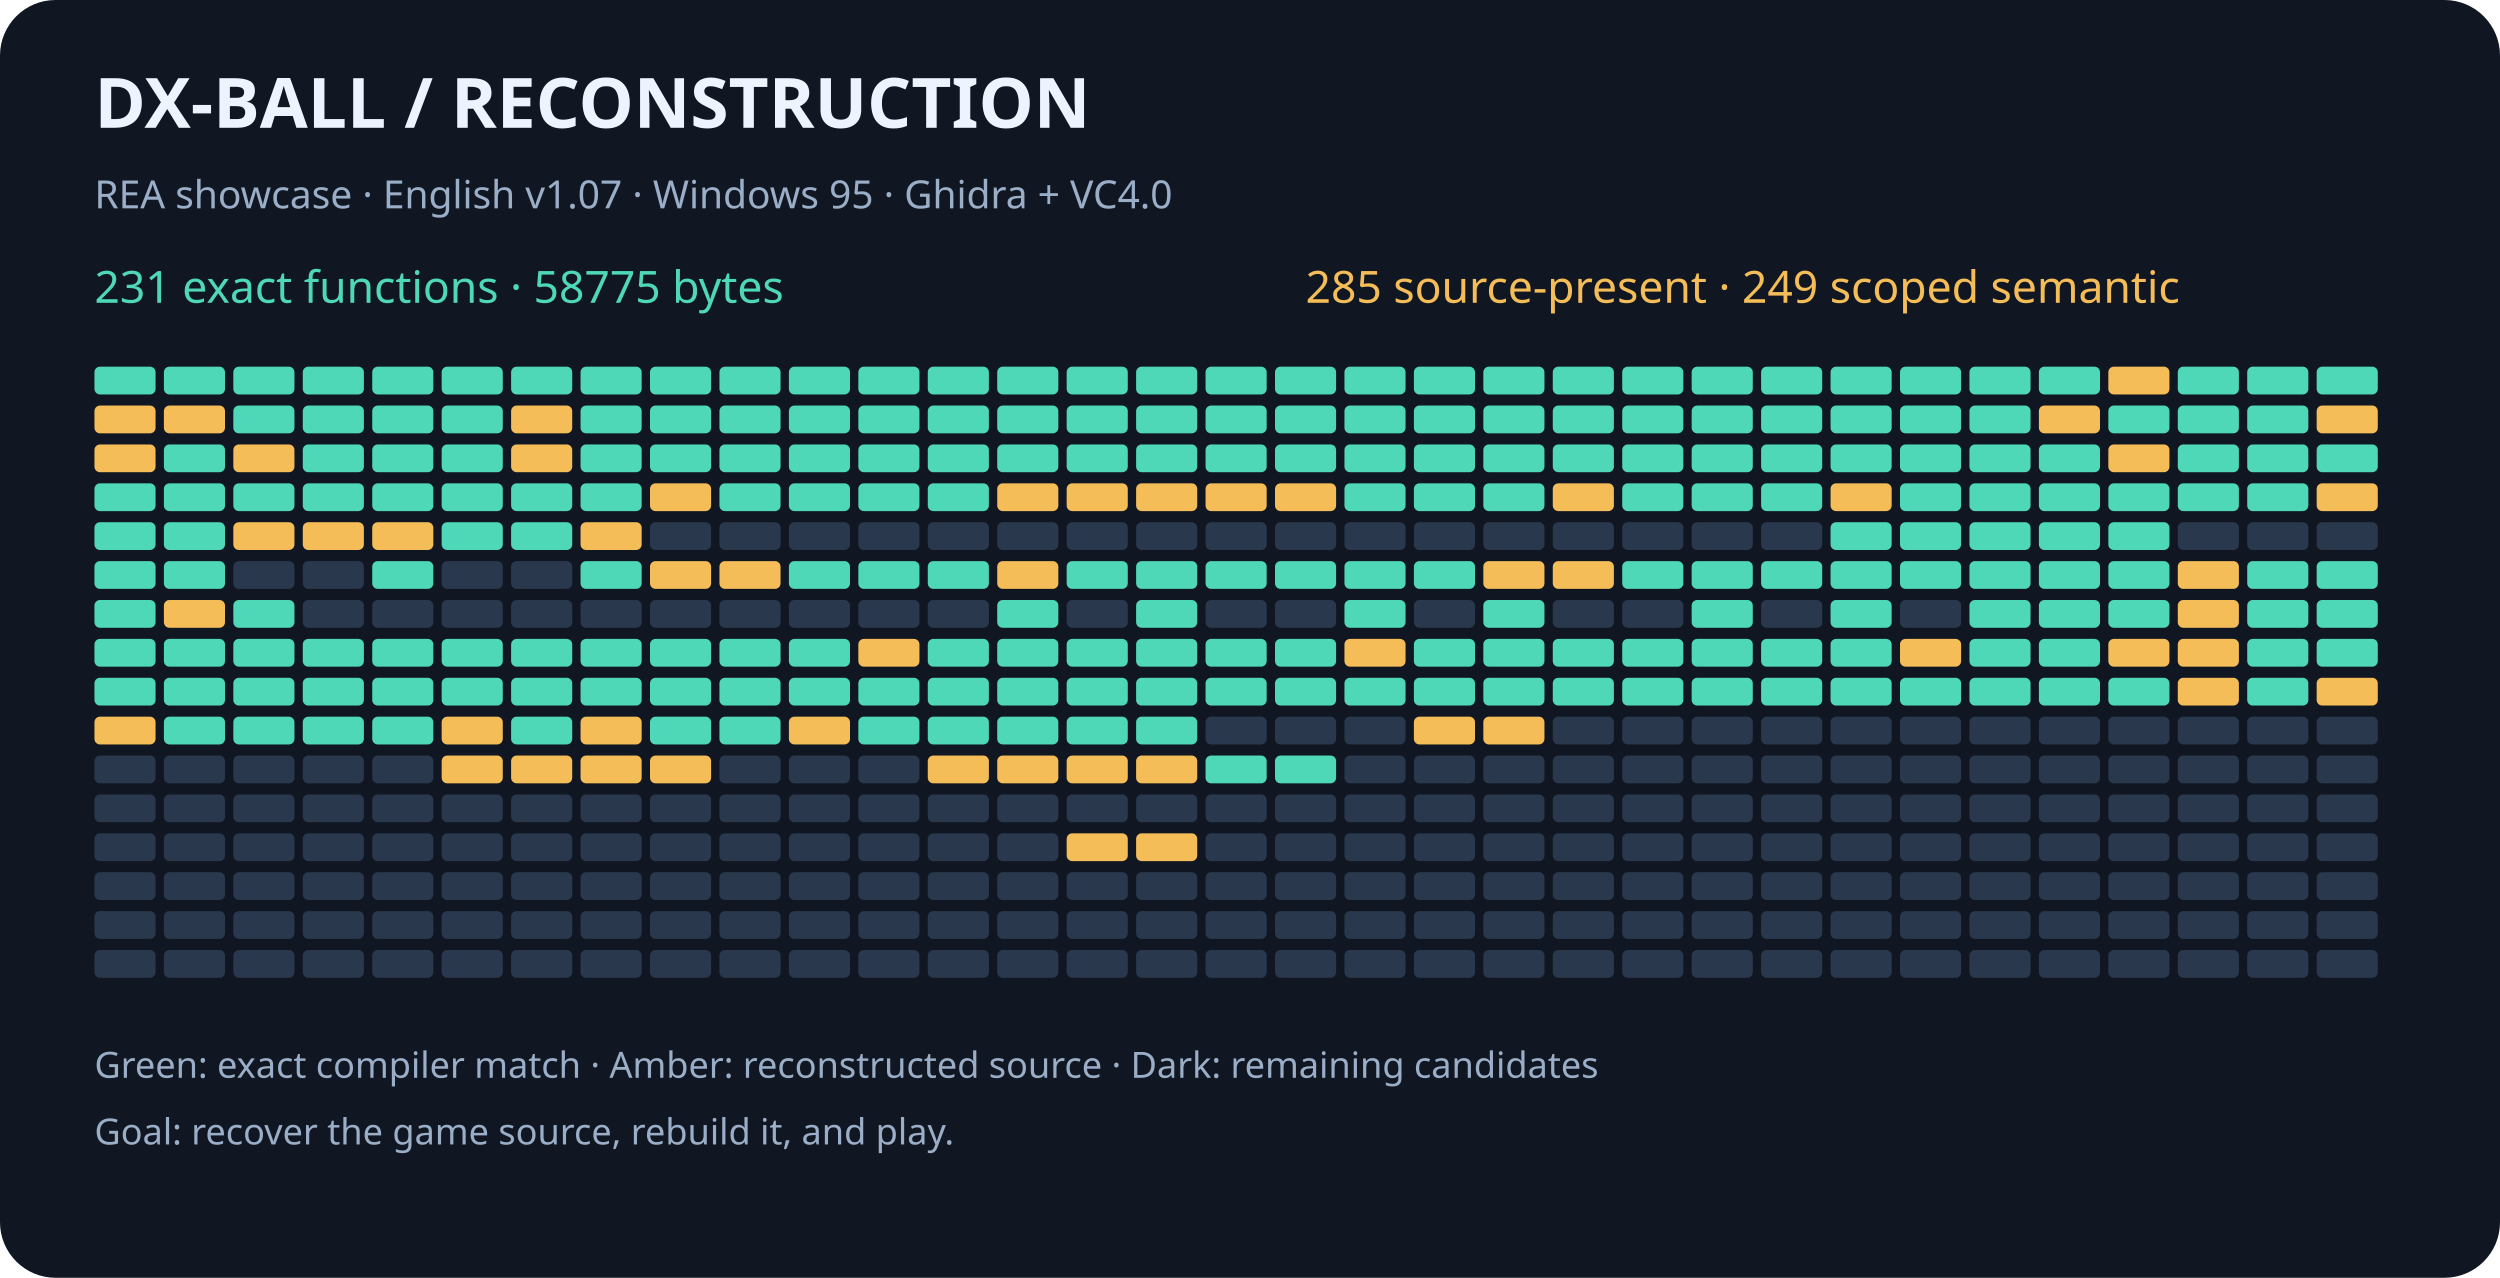
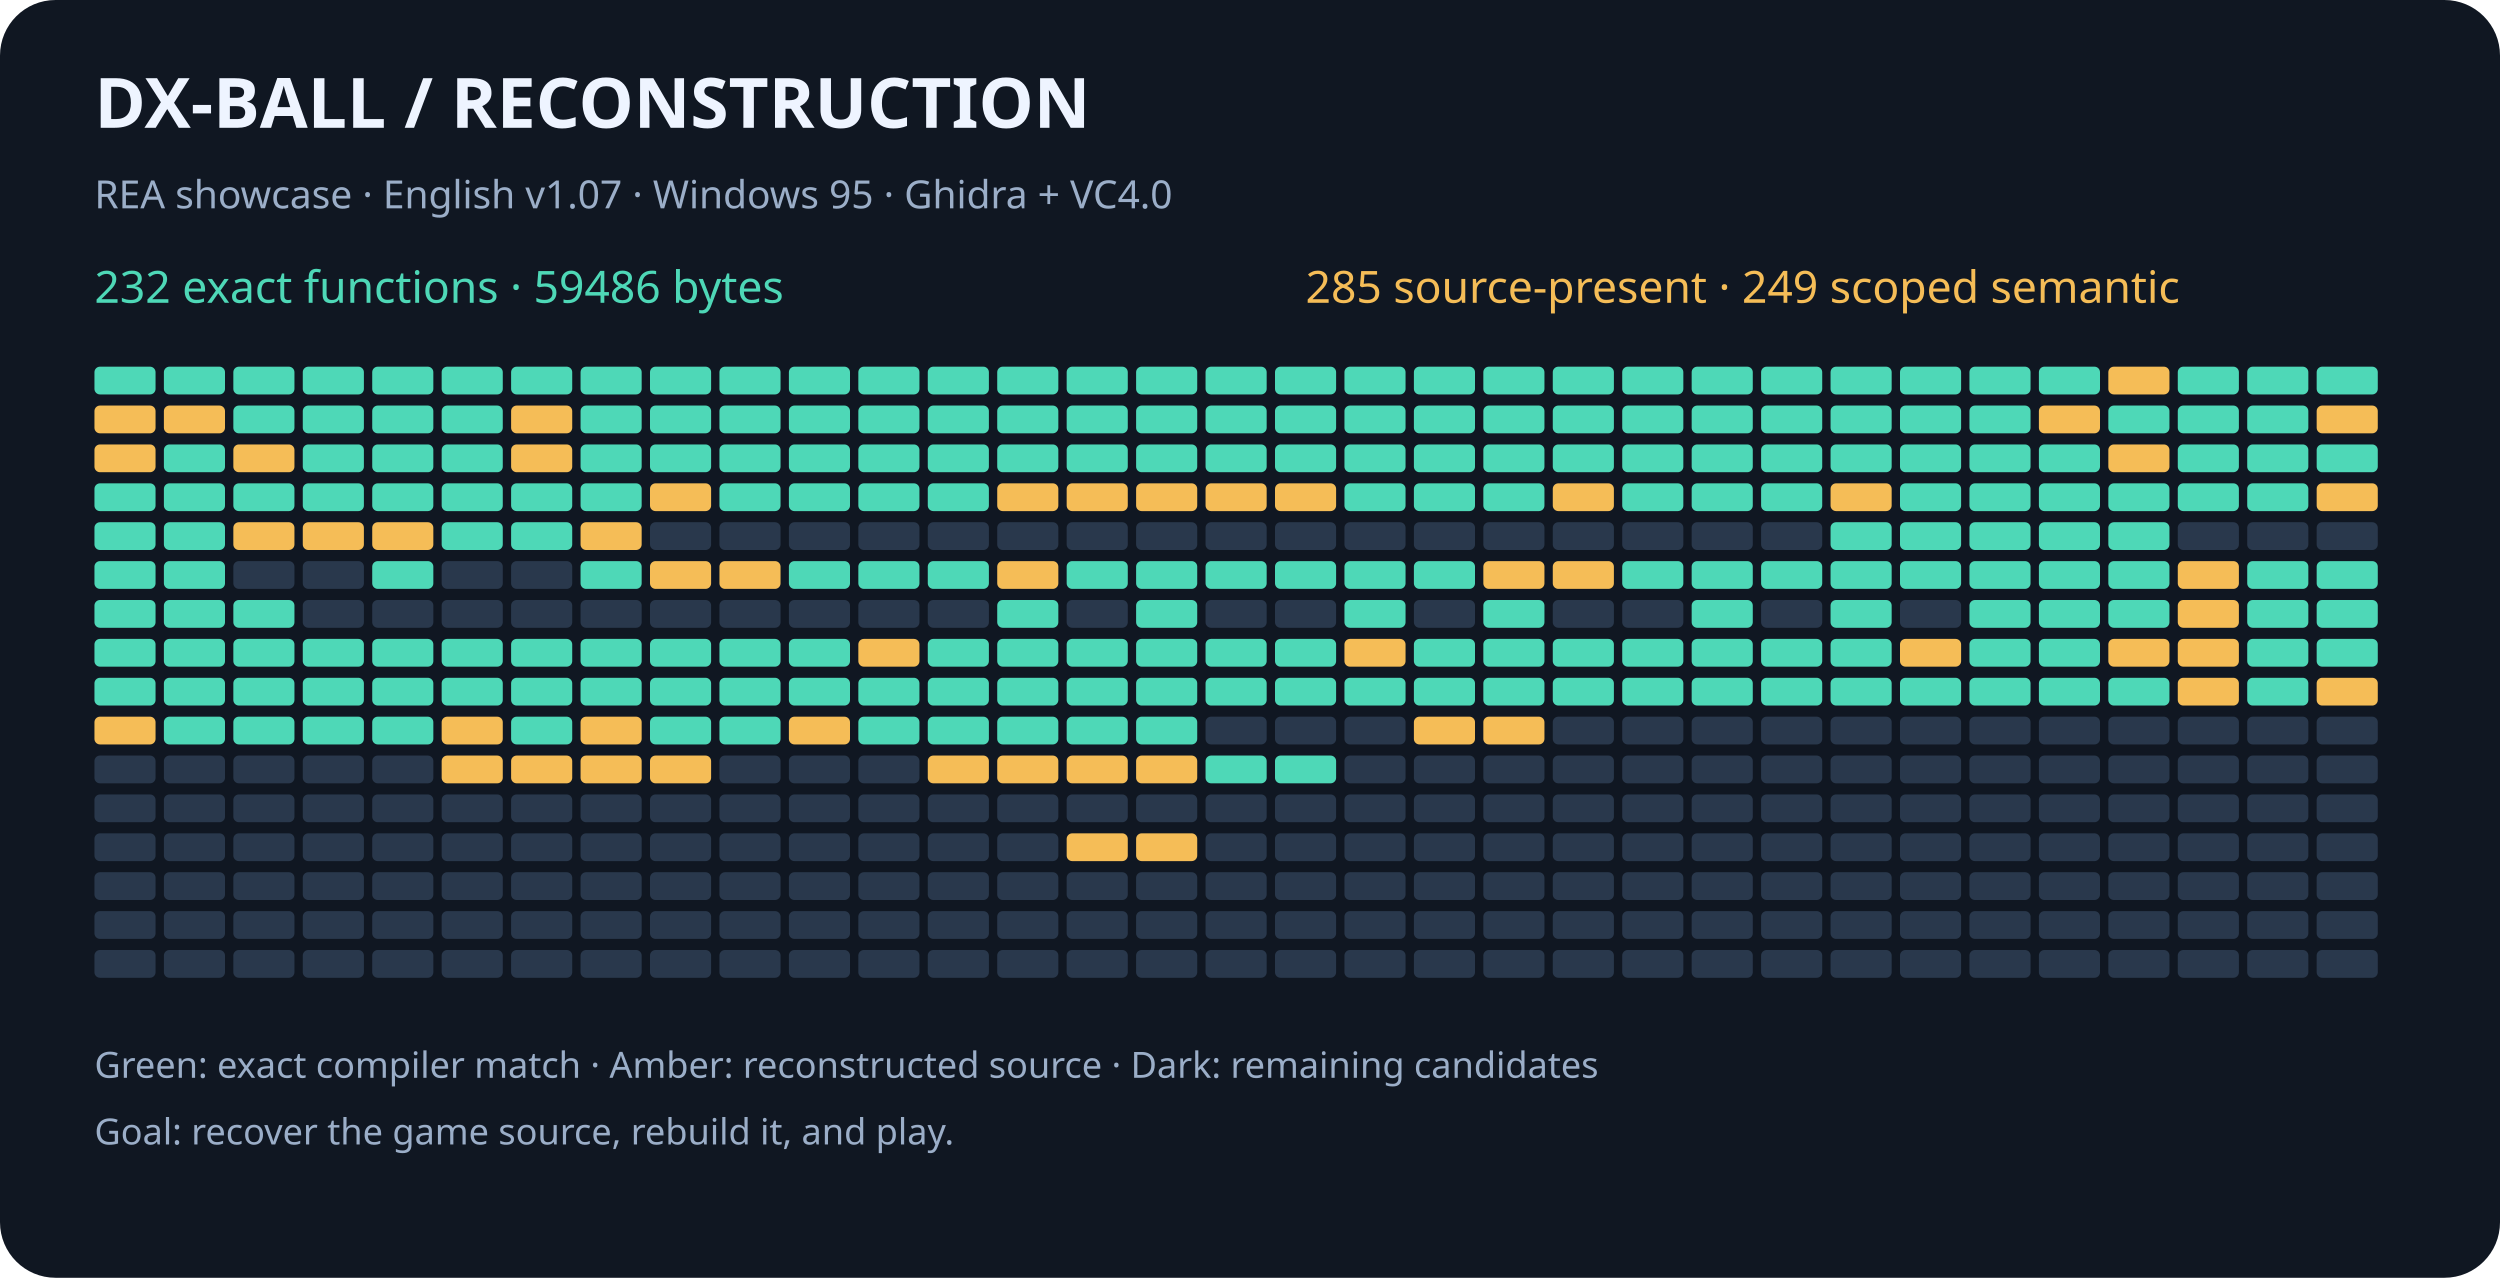
<svg xmlns="http://www.w3.org/2000/svg" width="900" height="460" viewBox="0 0 900 460" role="img" aria-labelledby="title desc">
  <rect width="900" height="460" rx="20" fill="#101722" />
  <g font-family="sans-serif">
    <text x="34" y="46" fill="#eef4ff" font-size="25" font-weight="bold">DX-BALL  /  RECONSTRUCTION</text>
    <text x="34" y="75" fill="#9baec8" font-size="14">REA showcase · English v1.07 · Windows 95 · Ghidra + VC4.0</text>
-     <text x="34" y="109" fill="#4ed8b7" font-size="16">231 exact functions · 58775 bytes</text>
+     <text x="34" y="109" fill="#4ed8b7" font-size="16">232 exact functions · 59486 bytes</text>
    <text x="470" y="109" fill="#f5bd57" font-size="16">285 source-present · 249 scoped semantic</text>
    <rect x="34" y="132" width="22" height="10" rx="2" fill="#4ed8b7" />
    <rect x="59" y="132" width="22" height="10" rx="2" fill="#4ed8b7" />
    <rect x="84" y="132" width="22" height="10" rx="2" fill="#4ed8b7" />
    <rect x="109" y="132" width="22" height="10" rx="2" fill="#4ed8b7" />
    <rect x="134" y="132" width="22" height="10" rx="2" fill="#4ed8b7" />
    <rect x="159" y="132" width="22" height="10" rx="2" fill="#4ed8b7" />
    <rect x="184" y="132" width="22" height="10" rx="2" fill="#4ed8b7" />
    <rect x="209" y="132" width="22" height="10" rx="2" fill="#4ed8b7" />
    <rect x="234" y="132" width="22" height="10" rx="2" fill="#4ed8b7" />
    <rect x="259" y="132" width="22" height="10" rx="2" fill="#4ed8b7" />
    <rect x="284" y="132" width="22" height="10" rx="2" fill="#4ed8b7" />
    <rect x="309" y="132" width="22" height="10" rx="2" fill="#4ed8b7" />
    <rect x="334" y="132" width="22" height="10" rx="2" fill="#4ed8b7" />
    <rect x="359" y="132" width="22" height="10" rx="2" fill="#4ed8b7" />
    <rect x="384" y="132" width="22" height="10" rx="2" fill="#4ed8b7" />
    <rect x="409" y="132" width="22" height="10" rx="2" fill="#4ed8b7" />
    <rect x="434" y="132" width="22" height="10" rx="2" fill="#4ed8b7" />
    <rect x="459" y="132" width="22" height="10" rx="2" fill="#4ed8b7" />
    <rect x="484" y="132" width="22" height="10" rx="2" fill="#4ed8b7" />
    <rect x="509" y="132" width="22" height="10" rx="2" fill="#4ed8b7" />
    <rect x="534" y="132" width="22" height="10" rx="2" fill="#4ed8b7" />
    <rect x="559" y="132" width="22" height="10" rx="2" fill="#4ed8b7" />
    <rect x="584" y="132" width="22" height="10" rx="2" fill="#4ed8b7" />
    <rect x="609" y="132" width="22" height="10" rx="2" fill="#4ed8b7" />
    <rect x="634" y="132" width="22" height="10" rx="2" fill="#4ed8b7" />
    <rect x="659" y="132" width="22" height="10" rx="2" fill="#4ed8b7" />
    <rect x="684" y="132" width="22" height="10" rx="2" fill="#4ed8b7" />
    <rect x="709" y="132" width="22" height="10" rx="2" fill="#4ed8b7" />
    <rect x="734" y="132" width="22" height="10" rx="2" fill="#4ed8b7" />
    <rect x="759" y="132" width="22" height="10" rx="2" fill="#f5bd57" />
    <rect x="784" y="132" width="22" height="10" rx="2" fill="#4ed8b7" />
    <rect x="809" y="132" width="22" height="10" rx="2" fill="#4ed8b7" />
    <rect x="834" y="132" width="22" height="10" rx="2" fill="#4ed8b7" />
    <rect x="34" y="146" width="22" height="10" rx="2" fill="#f5bd57" />
    <rect x="59" y="146" width="22" height="10" rx="2" fill="#f5bd57" />
    <rect x="84" y="146" width="22" height="10" rx="2" fill="#4ed8b7" />
    <rect x="109" y="146" width="22" height="10" rx="2" fill="#4ed8b7" />
    <rect x="134" y="146" width="22" height="10" rx="2" fill="#4ed8b7" />
    <rect x="159" y="146" width="22" height="10" rx="2" fill="#4ed8b7" />
    <rect x="184" y="146" width="22" height="10" rx="2" fill="#f5bd57" />
    <rect x="209" y="146" width="22" height="10" rx="2" fill="#4ed8b7" />
    <rect x="234" y="146" width="22" height="10" rx="2" fill="#4ed8b7" />
    <rect x="259" y="146" width="22" height="10" rx="2" fill="#4ed8b7" />
    <rect x="284" y="146" width="22" height="10" rx="2" fill="#4ed8b7" />
    <rect x="309" y="146" width="22" height="10" rx="2" fill="#4ed8b7" />
    <rect x="334" y="146" width="22" height="10" rx="2" fill="#4ed8b7" />
    <rect x="359" y="146" width="22" height="10" rx="2" fill="#4ed8b7" />
    <rect x="384" y="146" width="22" height="10" rx="2" fill="#4ed8b7" />
    <rect x="409" y="146" width="22" height="10" rx="2" fill="#4ed8b7" />
    <rect x="434" y="146" width="22" height="10" rx="2" fill="#4ed8b7" />
    <rect x="459" y="146" width="22" height="10" rx="2" fill="#4ed8b7" />
    <rect x="484" y="146" width="22" height="10" rx="2" fill="#4ed8b7" />
    <rect x="509" y="146" width="22" height="10" rx="2" fill="#4ed8b7" />
    <rect x="534" y="146" width="22" height="10" rx="2" fill="#4ed8b7" />
    <rect x="559" y="146" width="22" height="10" rx="2" fill="#4ed8b7" />
    <rect x="584" y="146" width="22" height="10" rx="2" fill="#4ed8b7" />
    <rect x="609" y="146" width="22" height="10" rx="2" fill="#4ed8b7" />
    <rect x="634" y="146" width="22" height="10" rx="2" fill="#4ed8b7" />
    <rect x="659" y="146" width="22" height="10" rx="2" fill="#4ed8b7" />
    <rect x="684" y="146" width="22" height="10" rx="2" fill="#4ed8b7" />
    <rect x="709" y="146" width="22" height="10" rx="2" fill="#4ed8b7" />
    <rect x="734" y="146" width="22" height="10" rx="2" fill="#f5bd57" />
    <rect x="759" y="146" width="22" height="10" rx="2" fill="#4ed8b7" />
    <rect x="784" y="146" width="22" height="10" rx="2" fill="#4ed8b7" />
    <rect x="809" y="146" width="22" height="10" rx="2" fill="#4ed8b7" />
    <rect x="834" y="146" width="22" height="10" rx="2" fill="#f5bd57" />
    <rect x="34" y="160" width="22" height="10" rx="2" fill="#f5bd57" />
    <rect x="59" y="160" width="22" height="10" rx="2" fill="#4ed8b7" />
    <rect x="84" y="160" width="22" height="10" rx="2" fill="#f5bd57" />
    <rect x="109" y="160" width="22" height="10" rx="2" fill="#4ed8b7" />
    <rect x="134" y="160" width="22" height="10" rx="2" fill="#4ed8b7" />
    <rect x="159" y="160" width="22" height="10" rx="2" fill="#4ed8b7" />
    <rect x="184" y="160" width="22" height="10" rx="2" fill="#f5bd57" />
    <rect x="209" y="160" width="22" height="10" rx="2" fill="#4ed8b7" />
    <rect x="234" y="160" width="22" height="10" rx="2" fill="#4ed8b7" />
    <rect x="259" y="160" width="22" height="10" rx="2" fill="#4ed8b7" />
    <rect x="284" y="160" width="22" height="10" rx="2" fill="#4ed8b7" />
    <rect x="309" y="160" width="22" height="10" rx="2" fill="#4ed8b7" />
    <rect x="334" y="160" width="22" height="10" rx="2" fill="#4ed8b7" />
    <rect x="359" y="160" width="22" height="10" rx="2" fill="#4ed8b7" />
    <rect x="384" y="160" width="22" height="10" rx="2" fill="#4ed8b7" />
    <rect x="409" y="160" width="22" height="10" rx="2" fill="#4ed8b7" />
    <rect x="434" y="160" width="22" height="10" rx="2" fill="#4ed8b7" />
    <rect x="459" y="160" width="22" height="10" rx="2" fill="#4ed8b7" />
    <rect x="484" y="160" width="22" height="10" rx="2" fill="#4ed8b7" />
    <rect x="509" y="160" width="22" height="10" rx="2" fill="#4ed8b7" />
    <rect x="534" y="160" width="22" height="10" rx="2" fill="#4ed8b7" />
    <rect x="559" y="160" width="22" height="10" rx="2" fill="#4ed8b7" />
    <rect x="584" y="160" width="22" height="10" rx="2" fill="#4ed8b7" />
    <rect x="609" y="160" width="22" height="10" rx="2" fill="#4ed8b7" />
    <rect x="634" y="160" width="22" height="10" rx="2" fill="#4ed8b7" />
    <rect x="659" y="160" width="22" height="10" rx="2" fill="#4ed8b7" />
    <rect x="684" y="160" width="22" height="10" rx="2" fill="#4ed8b7" />
    <rect x="709" y="160" width="22" height="10" rx="2" fill="#4ed8b7" />
    <rect x="734" y="160" width="22" height="10" rx="2" fill="#4ed8b7" />
    <rect x="759" y="160" width="22" height="10" rx="2" fill="#f5bd57" />
    <rect x="784" y="160" width="22" height="10" rx="2" fill="#4ed8b7" />
    <rect x="809" y="160" width="22" height="10" rx="2" fill="#4ed8b7" />
    <rect x="834" y="160" width="22" height="10" rx="2" fill="#4ed8b7" />
    <rect x="34" y="174" width="22" height="10" rx="2" fill="#4ed8b7" />
    <rect x="59" y="174" width="22" height="10" rx="2" fill="#4ed8b7" />
    <rect x="84" y="174" width="22" height="10" rx="2" fill="#4ed8b7" />
    <rect x="109" y="174" width="22" height="10" rx="2" fill="#4ed8b7" />
    <rect x="134" y="174" width="22" height="10" rx="2" fill="#4ed8b7" />
    <rect x="159" y="174" width="22" height="10" rx="2" fill="#4ed8b7" />
    <rect x="184" y="174" width="22" height="10" rx="2" fill="#4ed8b7" />
    <rect x="209" y="174" width="22" height="10" rx="2" fill="#4ed8b7" />
    <rect x="234" y="174" width="22" height="10" rx="2" fill="#f5bd57" />
    <rect x="259" y="174" width="22" height="10" rx="2" fill="#4ed8b7" />
    <rect x="284" y="174" width="22" height="10" rx="2" fill="#4ed8b7" />
    <rect x="309" y="174" width="22" height="10" rx="2" fill="#4ed8b7" />
    <rect x="334" y="174" width="22" height="10" rx="2" fill="#4ed8b7" />
    <rect x="359" y="174" width="22" height="10" rx="2" fill="#f5bd57" />
    <rect x="384" y="174" width="22" height="10" rx="2" fill="#f5bd57" />
    <rect x="409" y="174" width="22" height="10" rx="2" fill="#f5bd57" />
    <rect x="434" y="174" width="22" height="10" rx="2" fill="#f5bd57" />
    <rect x="459" y="174" width="22" height="10" rx="2" fill="#f5bd57" />
    <rect x="484" y="174" width="22" height="10" rx="2" fill="#4ed8b7" />
    <rect x="509" y="174" width="22" height="10" rx="2" fill="#4ed8b7" />
    <rect x="534" y="174" width="22" height="10" rx="2" fill="#4ed8b7" />
    <rect x="559" y="174" width="22" height="10" rx="2" fill="#f5bd57" />
    <rect x="584" y="174" width="22" height="10" rx="2" fill="#4ed8b7" />
    <rect x="609" y="174" width="22" height="10" rx="2" fill="#4ed8b7" />
    <rect x="634" y="174" width="22" height="10" rx="2" fill="#4ed8b7" />
    <rect x="659" y="174" width="22" height="10" rx="2" fill="#f5bd57" />
    <rect x="684" y="174" width="22" height="10" rx="2" fill="#4ed8b7" />
    <rect x="709" y="174" width="22" height="10" rx="2" fill="#4ed8b7" />
    <rect x="734" y="174" width="22" height="10" rx="2" fill="#4ed8b7" />
    <rect x="759" y="174" width="22" height="10" rx="2" fill="#4ed8b7" />
    <rect x="784" y="174" width="22" height="10" rx="2" fill="#4ed8b7" />
    <rect x="809" y="174" width="22" height="10" rx="2" fill="#4ed8b7" />
    <rect x="834" y="174" width="22" height="10" rx="2" fill="#f5bd57" />
    <rect x="34" y="188" width="22" height="10" rx="2" fill="#4ed8b7" />
    <rect x="59" y="188" width="22" height="10" rx="2" fill="#4ed8b7" />
    <rect x="84" y="188" width="22" height="10" rx="2" fill="#f5bd57" />
    <rect x="109" y="188" width="22" height="10" rx="2" fill="#f5bd57" />
    <rect x="134" y="188" width="22" height="10" rx="2" fill="#f5bd57" />
    <rect x="159" y="188" width="22" height="10" rx="2" fill="#4ed8b7" />
    <rect x="184" y="188" width="22" height="10" rx="2" fill="#4ed8b7" />
    <rect x="209" y="188" width="22" height="10" rx="2" fill="#f5bd57" />
    <rect x="234" y="188" width="22" height="10" rx="2" fill="#29384c" />
    <rect x="259" y="188" width="22" height="10" rx="2" fill="#29384c" />
    <rect x="284" y="188" width="22" height="10" rx="2" fill="#29384c" />
    <rect x="309" y="188" width="22" height="10" rx="2" fill="#29384c" />
    <rect x="334" y="188" width="22" height="10" rx="2" fill="#29384c" />
    <rect x="359" y="188" width="22" height="10" rx="2" fill="#29384c" />
    <rect x="384" y="188" width="22" height="10" rx="2" fill="#29384c" />
    <rect x="409" y="188" width="22" height="10" rx="2" fill="#29384c" />
    <rect x="434" y="188" width="22" height="10" rx="2" fill="#29384c" />
    <rect x="459" y="188" width="22" height="10" rx="2" fill="#29384c" />
    <rect x="484" y="188" width="22" height="10" rx="2" fill="#29384c" />
    <rect x="509" y="188" width="22" height="10" rx="2" fill="#29384c" />
    <rect x="534" y="188" width="22" height="10" rx="2" fill="#29384c" />
    <rect x="559" y="188" width="22" height="10" rx="2" fill="#29384c" />
    <rect x="584" y="188" width="22" height="10" rx="2" fill="#29384c" />
    <rect x="609" y="188" width="22" height="10" rx="2" fill="#29384c" />
    <rect x="634" y="188" width="22" height="10" rx="2" fill="#29384c" />
    <rect x="659" y="188" width="22" height="10" rx="2" fill="#4ed8b7" />
    <rect x="684" y="188" width="22" height="10" rx="2" fill="#4ed8b7" />
    <rect x="709" y="188" width="22" height="10" rx="2" fill="#4ed8b7" />
    <rect x="734" y="188" width="22" height="10" rx="2" fill="#4ed8b7" />
    <rect x="759" y="188" width="22" height="10" rx="2" fill="#4ed8b7" />
    <rect x="784" y="188" width="22" height="10" rx="2" fill="#29384c" />
    <rect x="809" y="188" width="22" height="10" rx="2" fill="#29384c" />
    <rect x="834" y="188" width="22" height="10" rx="2" fill="#29384c" />
    <rect x="34" y="202" width="22" height="10" rx="2" fill="#4ed8b7" />
    <rect x="59" y="202" width="22" height="10" rx="2" fill="#4ed8b7" />
    <rect x="84" y="202" width="22" height="10" rx="2" fill="#29384c" />
    <rect x="109" y="202" width="22" height="10" rx="2" fill="#29384c" />
    <rect x="134" y="202" width="22" height="10" rx="2" fill="#4ed8b7" />
    <rect x="159" y="202" width="22" height="10" rx="2" fill="#29384c" />
    <rect x="184" y="202" width="22" height="10" rx="2" fill="#29384c" />
    <rect x="209" y="202" width="22" height="10" rx="2" fill="#4ed8b7" />
    <rect x="234" y="202" width="22" height="10" rx="2" fill="#f5bd57" />
    <rect x="259" y="202" width="22" height="10" rx="2" fill="#f5bd57" />
    <rect x="284" y="202" width="22" height="10" rx="2" fill="#4ed8b7" />
    <rect x="309" y="202" width="22" height="10" rx="2" fill="#4ed8b7" />
    <rect x="334" y="202" width="22" height="10" rx="2" fill="#4ed8b7" />
    <rect x="359" y="202" width="22" height="10" rx="2" fill="#f5bd57" />
    <rect x="384" y="202" width="22" height="10" rx="2" fill="#4ed8b7" />
    <rect x="409" y="202" width="22" height="10" rx="2" fill="#4ed8b7" />
    <rect x="434" y="202" width="22" height="10" rx="2" fill="#4ed8b7" />
    <rect x="459" y="202" width="22" height="10" rx="2" fill="#4ed8b7" />
    <rect x="484" y="202" width="22" height="10" rx="2" fill="#4ed8b7" />
    <rect x="509" y="202" width="22" height="10" rx="2" fill="#4ed8b7" />
    <rect x="534" y="202" width="22" height="10" rx="2" fill="#f5bd57" />
    <rect x="559" y="202" width="22" height="10" rx="2" fill="#f5bd57" />
    <rect x="584" y="202" width="22" height="10" rx="2" fill="#4ed8b7" />
    <rect x="609" y="202" width="22" height="10" rx="2" fill="#4ed8b7" />
    <rect x="634" y="202" width="22" height="10" rx="2" fill="#4ed8b7" />
    <rect x="659" y="202" width="22" height="10" rx="2" fill="#4ed8b7" />
    <rect x="684" y="202" width="22" height="10" rx="2" fill="#4ed8b7" />
    <rect x="709" y="202" width="22" height="10" rx="2" fill="#4ed8b7" />
    <rect x="734" y="202" width="22" height="10" rx="2" fill="#4ed8b7" />
    <rect x="759" y="202" width="22" height="10" rx="2" fill="#4ed8b7" />
    <rect x="784" y="202" width="22" height="10" rx="2" fill="#f5bd57" />
    <rect x="809" y="202" width="22" height="10" rx="2" fill="#4ed8b7" />
    <rect x="834" y="202" width="22" height="10" rx="2" fill="#4ed8b7" />
    <rect x="34" y="216" width="22" height="10" rx="2" fill="#4ed8b7" />
-     <rect x="59" y="216" width="22" height="10" rx="2" fill="#f5bd57" />
+     <rect x="59" y="216" width="22" height="10" rx="2" fill="#4ed8b7" />
    <rect x="84" y="216" width="22" height="10" rx="2" fill="#4ed8b7" />
    <rect x="109" y="216" width="22" height="10" rx="2" fill="#29384c" />
    <rect x="134" y="216" width="22" height="10" rx="2" fill="#29384c" />
    <rect x="159" y="216" width="22" height="10" rx="2" fill="#29384c" />
    <rect x="184" y="216" width="22" height="10" rx="2" fill="#29384c" />
    <rect x="209" y="216" width="22" height="10" rx="2" fill="#29384c" />
    <rect x="234" y="216" width="22" height="10" rx="2" fill="#29384c" />
    <rect x="259" y="216" width="22" height="10" rx="2" fill="#29384c" />
    <rect x="284" y="216" width="22" height="10" rx="2" fill="#29384c" />
    <rect x="309" y="216" width="22" height="10" rx="2" fill="#29384c" />
    <rect x="334" y="216" width="22" height="10" rx="2" fill="#29384c" />
    <rect x="359" y="216" width="22" height="10" rx="2" fill="#4ed8b7" />
    <rect x="384" y="216" width="22" height="10" rx="2" fill="#29384c" />
    <rect x="409" y="216" width="22" height="10" rx="2" fill="#4ed8b7" />
    <rect x="434" y="216" width="22" height="10" rx="2" fill="#29384c" />
    <rect x="459" y="216" width="22" height="10" rx="2" fill="#29384c" />
    <rect x="484" y="216" width="22" height="10" rx="2" fill="#4ed8b7" />
    <rect x="509" y="216" width="22" height="10" rx="2" fill="#29384c" />
    <rect x="534" y="216" width="22" height="10" rx="2" fill="#4ed8b7" />
    <rect x="559" y="216" width="22" height="10" rx="2" fill="#29384c" />
    <rect x="584" y="216" width="22" height="10" rx="2" fill="#29384c" />
    <rect x="609" y="216" width="22" height="10" rx="2" fill="#4ed8b7" />
    <rect x="634" y="216" width="22" height="10" rx="2" fill="#29384c" />
    <rect x="659" y="216" width="22" height="10" rx="2" fill="#4ed8b7" />
    <rect x="684" y="216" width="22" height="10" rx="2" fill="#29384c" />
    <rect x="709" y="216" width="22" height="10" rx="2" fill="#4ed8b7" />
    <rect x="734" y="216" width="22" height="10" rx="2" fill="#4ed8b7" />
    <rect x="759" y="216" width="22" height="10" rx="2" fill="#4ed8b7" />
    <rect x="784" y="216" width="22" height="10" rx="2" fill="#f5bd57" />
    <rect x="809" y="216" width="22" height="10" rx="2" fill="#4ed8b7" />
    <rect x="834" y="216" width="22" height="10" rx="2" fill="#4ed8b7" />
    <rect x="34" y="230" width="22" height="10" rx="2" fill="#4ed8b7" />
    <rect x="59" y="230" width="22" height="10" rx="2" fill="#4ed8b7" />
    <rect x="84" y="230" width="22" height="10" rx="2" fill="#4ed8b7" />
    <rect x="109" y="230" width="22" height="10" rx="2" fill="#4ed8b7" />
    <rect x="134" y="230" width="22" height="10" rx="2" fill="#4ed8b7" />
    <rect x="159" y="230" width="22" height="10" rx="2" fill="#4ed8b7" />
    <rect x="184" y="230" width="22" height="10" rx="2" fill="#4ed8b7" />
    <rect x="209" y="230" width="22" height="10" rx="2" fill="#4ed8b7" />
    <rect x="234" y="230" width="22" height="10" rx="2" fill="#4ed8b7" />
    <rect x="259" y="230" width="22" height="10" rx="2" fill="#4ed8b7" />
    <rect x="284" y="230" width="22" height="10" rx="2" fill="#4ed8b7" />
    <rect x="309" y="230" width="22" height="10" rx="2" fill="#f5bd57" />
    <rect x="334" y="230" width="22" height="10" rx="2" fill="#4ed8b7" />
    <rect x="359" y="230" width="22" height="10" rx="2" fill="#4ed8b7" />
    <rect x="384" y="230" width="22" height="10" rx="2" fill="#4ed8b7" />
    <rect x="409" y="230" width="22" height="10" rx="2" fill="#4ed8b7" />
    <rect x="434" y="230" width="22" height="10" rx="2" fill="#4ed8b7" />
    <rect x="459" y="230" width="22" height="10" rx="2" fill="#4ed8b7" />
    <rect x="484" y="230" width="22" height="10" rx="2" fill="#f5bd57" />
    <rect x="509" y="230" width="22" height="10" rx="2" fill="#4ed8b7" />
    <rect x="534" y="230" width="22" height="10" rx="2" fill="#4ed8b7" />
    <rect x="559" y="230" width="22" height="10" rx="2" fill="#4ed8b7" />
    <rect x="584" y="230" width="22" height="10" rx="2" fill="#4ed8b7" />
    <rect x="609" y="230" width="22" height="10" rx="2" fill="#4ed8b7" />
    <rect x="634" y="230" width="22" height="10" rx="2" fill="#4ed8b7" />
    <rect x="659" y="230" width="22" height="10" rx="2" fill="#4ed8b7" />
    <rect x="684" y="230" width="22" height="10" rx="2" fill="#f5bd57" />
    <rect x="709" y="230" width="22" height="10" rx="2" fill="#4ed8b7" />
    <rect x="734" y="230" width="22" height="10" rx="2" fill="#4ed8b7" />
    <rect x="759" y="230" width="22" height="10" rx="2" fill="#f5bd57" />
    <rect x="784" y="230" width="22" height="10" rx="2" fill="#f5bd57" />
    <rect x="809" y="230" width="22" height="10" rx="2" fill="#4ed8b7" />
    <rect x="834" y="230" width="22" height="10" rx="2" fill="#4ed8b7" />
    <rect x="34" y="244" width="22" height="10" rx="2" fill="#4ed8b7" />
    <rect x="59" y="244" width="22" height="10" rx="2" fill="#4ed8b7" />
    <rect x="84" y="244" width="22" height="10" rx="2" fill="#4ed8b7" />
    <rect x="109" y="244" width="22" height="10" rx="2" fill="#4ed8b7" />
    <rect x="134" y="244" width="22" height="10" rx="2" fill="#4ed8b7" />
    <rect x="159" y="244" width="22" height="10" rx="2" fill="#4ed8b7" />
    <rect x="184" y="244" width="22" height="10" rx="2" fill="#4ed8b7" />
    <rect x="209" y="244" width="22" height="10" rx="2" fill="#4ed8b7" />
    <rect x="234" y="244" width="22" height="10" rx="2" fill="#4ed8b7" />
    <rect x="259" y="244" width="22" height="10" rx="2" fill="#4ed8b7" />
    <rect x="284" y="244" width="22" height="10" rx="2" fill="#4ed8b7" />
    <rect x="309" y="244" width="22" height="10" rx="2" fill="#4ed8b7" />
    <rect x="334" y="244" width="22" height="10" rx="2" fill="#4ed8b7" />
    <rect x="359" y="244" width="22" height="10" rx="2" fill="#4ed8b7" />
    <rect x="384" y="244" width="22" height="10" rx="2" fill="#4ed8b7" />
    <rect x="409" y="244" width="22" height="10" rx="2" fill="#4ed8b7" />
    <rect x="434" y="244" width="22" height="10" rx="2" fill="#4ed8b7" />
    <rect x="459" y="244" width="22" height="10" rx="2" fill="#4ed8b7" />
    <rect x="484" y="244" width="22" height="10" rx="2" fill="#4ed8b7" />
    <rect x="509" y="244" width="22" height="10" rx="2" fill="#4ed8b7" />
    <rect x="534" y="244" width="22" height="10" rx="2" fill="#4ed8b7" />
    <rect x="559" y="244" width="22" height="10" rx="2" fill="#4ed8b7" />
    <rect x="584" y="244" width="22" height="10" rx="2" fill="#4ed8b7" />
    <rect x="609" y="244" width="22" height="10" rx="2" fill="#4ed8b7" />
    <rect x="634" y="244" width="22" height="10" rx="2" fill="#4ed8b7" />
    <rect x="659" y="244" width="22" height="10" rx="2" fill="#4ed8b7" />
    <rect x="684" y="244" width="22" height="10" rx="2" fill="#4ed8b7" />
    <rect x="709" y="244" width="22" height="10" rx="2" fill="#4ed8b7" />
    <rect x="734" y="244" width="22" height="10" rx="2" fill="#4ed8b7" />
    <rect x="759" y="244" width="22" height="10" rx="2" fill="#4ed8b7" />
    <rect x="784" y="244" width="22" height="10" rx="2" fill="#f5bd57" />
    <rect x="809" y="244" width="22" height="10" rx="2" fill="#4ed8b7" />
    <rect x="834" y="244" width="22" height="10" rx="2" fill="#f5bd57" />
    <rect x="34" y="258" width="22" height="10" rx="2" fill="#f5bd57" />
    <rect x="59" y="258" width="22" height="10" rx="2" fill="#4ed8b7" />
    <rect x="84" y="258" width="22" height="10" rx="2" fill="#4ed8b7" />
    <rect x="109" y="258" width="22" height="10" rx="2" fill="#4ed8b7" />
    <rect x="134" y="258" width="22" height="10" rx="2" fill="#4ed8b7" />
    <rect x="159" y="258" width="22" height="10" rx="2" fill="#f5bd57" />
    <rect x="184" y="258" width="22" height="10" rx="2" fill="#4ed8b7" />
    <rect x="209" y="258" width="22" height="10" rx="2" fill="#f5bd57" />
    <rect x="234" y="258" width="22" height="10" rx="2" fill="#4ed8b7" />
    <rect x="259" y="258" width="22" height="10" rx="2" fill="#4ed8b7" />
    <rect x="284" y="258" width="22" height="10" rx="2" fill="#f5bd57" />
    <rect x="309" y="258" width="22" height="10" rx="2" fill="#4ed8b7" />
    <rect x="334" y="258" width="22" height="10" rx="2" fill="#4ed8b7" />
    <rect x="359" y="258" width="22" height="10" rx="2" fill="#4ed8b7" />
    <rect x="384" y="258" width="22" height="10" rx="2" fill="#4ed8b7" />
    <rect x="409" y="258" width="22" height="10" rx="2" fill="#4ed8b7" />
    <rect x="434" y="258" width="22" height="10" rx="2" fill="#29384c" />
    <rect x="459" y="258" width="22" height="10" rx="2" fill="#29384c" />
    <rect x="484" y="258" width="22" height="10" rx="2" fill="#29384c" />
    <rect x="509" y="258" width="22" height="10" rx="2" fill="#f5bd57" />
    <rect x="534" y="258" width="22" height="10" rx="2" fill="#f5bd57" />
    <rect x="559" y="258" width="22" height="10" rx="2" fill="#29384c" />
    <rect x="584" y="258" width="22" height="10" rx="2" fill="#29384c" />
    <rect x="609" y="258" width="22" height="10" rx="2" fill="#29384c" />
    <rect x="634" y="258" width="22" height="10" rx="2" fill="#29384c" />
    <rect x="659" y="258" width="22" height="10" rx="2" fill="#29384c" />
    <rect x="684" y="258" width="22" height="10" rx="2" fill="#29384c" />
    <rect x="709" y="258" width="22" height="10" rx="2" fill="#29384c" />
    <rect x="734" y="258" width="22" height="10" rx="2" fill="#29384c" />
    <rect x="759" y="258" width="22" height="10" rx="2" fill="#29384c" />
    <rect x="784" y="258" width="22" height="10" rx="2" fill="#29384c" />
    <rect x="809" y="258" width="22" height="10" rx="2" fill="#29384c" />
    <rect x="834" y="258" width="22" height="10" rx="2" fill="#29384c" />
    <rect x="34" y="272" width="22" height="10" rx="2" fill="#29384c" />
    <rect x="59" y="272" width="22" height="10" rx="2" fill="#29384c" />
    <rect x="84" y="272" width="22" height="10" rx="2" fill="#29384c" />
    <rect x="109" y="272" width="22" height="10" rx="2" fill="#29384c" />
    <rect x="134" y="272" width="22" height="10" rx="2" fill="#29384c" />
    <rect x="159" y="272" width="22" height="10" rx="2" fill="#f5bd57" />
    <rect x="184" y="272" width="22" height="10" rx="2" fill="#f5bd57" />
    <rect x="209" y="272" width="22" height="10" rx="2" fill="#f5bd57" />
    <rect x="234" y="272" width="22" height="10" rx="2" fill="#f5bd57" />
    <rect x="259" y="272" width="22" height="10" rx="2" fill="#29384c" />
    <rect x="284" y="272" width="22" height="10" rx="2" fill="#29384c" />
    <rect x="309" y="272" width="22" height="10" rx="2" fill="#29384c" />
    <rect x="334" y="272" width="22" height="10" rx="2" fill="#f5bd57" />
    <rect x="359" y="272" width="22" height="10" rx="2" fill="#f5bd57" />
    <rect x="384" y="272" width="22" height="10" rx="2" fill="#f5bd57" />
    <rect x="409" y="272" width="22" height="10" rx="2" fill="#f5bd57" />
    <rect x="434" y="272" width="22" height="10" rx="2" fill="#4ed8b7" />
    <rect x="459" y="272" width="22" height="10" rx="2" fill="#4ed8b7" />
    <rect x="484" y="272" width="22" height="10" rx="2" fill="#29384c" />
    <rect x="509" y="272" width="22" height="10" rx="2" fill="#29384c" />
    <rect x="534" y="272" width="22" height="10" rx="2" fill="#29384c" />
    <rect x="559" y="272" width="22" height="10" rx="2" fill="#29384c" />
    <rect x="584" y="272" width="22" height="10" rx="2" fill="#29384c" />
    <rect x="609" y="272" width="22" height="10" rx="2" fill="#29384c" />
    <rect x="634" y="272" width="22" height="10" rx="2" fill="#29384c" />
    <rect x="659" y="272" width="22" height="10" rx="2" fill="#29384c" />
    <rect x="684" y="272" width="22" height="10" rx="2" fill="#29384c" />
    <rect x="709" y="272" width="22" height="10" rx="2" fill="#29384c" />
    <rect x="734" y="272" width="22" height="10" rx="2" fill="#29384c" />
    <rect x="759" y="272" width="22" height="10" rx="2" fill="#29384c" />
    <rect x="784" y="272" width="22" height="10" rx="2" fill="#29384c" />
    <rect x="809" y="272" width="22" height="10" rx="2" fill="#29384c" />
    <rect x="834" y="272" width="22" height="10" rx="2" fill="#29384c" />
    <rect x="34" y="286" width="22" height="10" rx="2" fill="#29384c" />
    <rect x="59" y="286" width="22" height="10" rx="2" fill="#29384c" />
    <rect x="84" y="286" width="22" height="10" rx="2" fill="#29384c" />
    <rect x="109" y="286" width="22" height="10" rx="2" fill="#29384c" />
    <rect x="134" y="286" width="22" height="10" rx="2" fill="#29384c" />
    <rect x="159" y="286" width="22" height="10" rx="2" fill="#29384c" />
    <rect x="184" y="286" width="22" height="10" rx="2" fill="#29384c" />
    <rect x="209" y="286" width="22" height="10" rx="2" fill="#29384c" />
    <rect x="234" y="286" width="22" height="10" rx="2" fill="#29384c" />
    <rect x="259" y="286" width="22" height="10" rx="2" fill="#29384c" />
    <rect x="284" y="286" width="22" height="10" rx="2" fill="#29384c" />
    <rect x="309" y="286" width="22" height="10" rx="2" fill="#29384c" />
    <rect x="334" y="286" width="22" height="10" rx="2" fill="#29384c" />
    <rect x="359" y="286" width="22" height="10" rx="2" fill="#29384c" />
    <rect x="384" y="286" width="22" height="10" rx="2" fill="#29384c" />
    <rect x="409" y="286" width="22" height="10" rx="2" fill="#29384c" />
    <rect x="434" y="286" width="22" height="10" rx="2" fill="#29384c" />
    <rect x="459" y="286" width="22" height="10" rx="2" fill="#29384c" />
    <rect x="484" y="286" width="22" height="10" rx="2" fill="#29384c" />
    <rect x="509" y="286" width="22" height="10" rx="2" fill="#29384c" />
    <rect x="534" y="286" width="22" height="10" rx="2" fill="#29384c" />
    <rect x="559" y="286" width="22" height="10" rx="2" fill="#29384c" />
    <rect x="584" y="286" width="22" height="10" rx="2" fill="#29384c" />
    <rect x="609" y="286" width="22" height="10" rx="2" fill="#29384c" />
    <rect x="634" y="286" width="22" height="10" rx="2" fill="#29384c" />
    <rect x="659" y="286" width="22" height="10" rx="2" fill="#29384c" />
    <rect x="684" y="286" width="22" height="10" rx="2" fill="#29384c" />
    <rect x="709" y="286" width="22" height="10" rx="2" fill="#29384c" />
    <rect x="734" y="286" width="22" height="10" rx="2" fill="#29384c" />
    <rect x="759" y="286" width="22" height="10" rx="2" fill="#29384c" />
    <rect x="784" y="286" width="22" height="10" rx="2" fill="#29384c" />
    <rect x="809" y="286" width="22" height="10" rx="2" fill="#29384c" />
    <rect x="834" y="286" width="22" height="10" rx="2" fill="#29384c" />
    <rect x="34" y="300" width="22" height="10" rx="2" fill="#29384c" />
    <rect x="59" y="300" width="22" height="10" rx="2" fill="#29384c" />
    <rect x="84" y="300" width="22" height="10" rx="2" fill="#29384c" />
    <rect x="109" y="300" width="22" height="10" rx="2" fill="#29384c" />
    <rect x="134" y="300" width="22" height="10" rx="2" fill="#29384c" />
    <rect x="159" y="300" width="22" height="10" rx="2" fill="#29384c" />
    <rect x="184" y="300" width="22" height="10" rx="2" fill="#29384c" />
    <rect x="209" y="300" width="22" height="10" rx="2" fill="#29384c" />
    <rect x="234" y="300" width="22" height="10" rx="2" fill="#29384c" />
    <rect x="259" y="300" width="22" height="10" rx="2" fill="#29384c" />
    <rect x="284" y="300" width="22" height="10" rx="2" fill="#29384c" />
    <rect x="309" y="300" width="22" height="10" rx="2" fill="#29384c" />
    <rect x="334" y="300" width="22" height="10" rx="2" fill="#29384c" />
    <rect x="359" y="300" width="22" height="10" rx="2" fill="#29384c" />
    <rect x="384" y="300" width="22" height="10" rx="2" fill="#f5bd57" />
    <rect x="409" y="300" width="22" height="10" rx="2" fill="#f5bd57" />
    <rect x="434" y="300" width="22" height="10" rx="2" fill="#29384c" />
    <rect x="459" y="300" width="22" height="10" rx="2" fill="#29384c" />
    <rect x="484" y="300" width="22" height="10" rx="2" fill="#29384c" />
    <rect x="509" y="300" width="22" height="10" rx="2" fill="#29384c" />
    <rect x="534" y="300" width="22" height="10" rx="2" fill="#29384c" />
    <rect x="559" y="300" width="22" height="10" rx="2" fill="#29384c" />
    <rect x="584" y="300" width="22" height="10" rx="2" fill="#29384c" />
    <rect x="609" y="300" width="22" height="10" rx="2" fill="#29384c" />
    <rect x="634" y="300" width="22" height="10" rx="2" fill="#29384c" />
    <rect x="659" y="300" width="22" height="10" rx="2" fill="#29384c" />
    <rect x="684" y="300" width="22" height="10" rx="2" fill="#29384c" />
    <rect x="709" y="300" width="22" height="10" rx="2" fill="#29384c" />
    <rect x="734" y="300" width="22" height="10" rx="2" fill="#29384c" />
    <rect x="759" y="300" width="22" height="10" rx="2" fill="#29384c" />
    <rect x="784" y="300" width="22" height="10" rx="2" fill="#29384c" />
    <rect x="809" y="300" width="22" height="10" rx="2" fill="#29384c" />
    <rect x="834" y="300" width="22" height="10" rx="2" fill="#29384c" />
    <rect x="34" y="314" width="22" height="10" rx="2" fill="#29384c" />
    <rect x="59" y="314" width="22" height="10" rx="2" fill="#29384c" />
    <rect x="84" y="314" width="22" height="10" rx="2" fill="#29384c" />
    <rect x="109" y="314" width="22" height="10" rx="2" fill="#29384c" />
    <rect x="134" y="314" width="22" height="10" rx="2" fill="#29384c" />
    <rect x="159" y="314" width="22" height="10" rx="2" fill="#29384c" />
    <rect x="184" y="314" width="22" height="10" rx="2" fill="#29384c" />
    <rect x="209" y="314" width="22" height="10" rx="2" fill="#29384c" />
    <rect x="234" y="314" width="22" height="10" rx="2" fill="#29384c" />
    <rect x="259" y="314" width="22" height="10" rx="2" fill="#29384c" />
    <rect x="284" y="314" width="22" height="10" rx="2" fill="#29384c" />
    <rect x="309" y="314" width="22" height="10" rx="2" fill="#29384c" />
    <rect x="334" y="314" width="22" height="10" rx="2" fill="#29384c" />
    <rect x="359" y="314" width="22" height="10" rx="2" fill="#29384c" />
    <rect x="384" y="314" width="22" height="10" rx="2" fill="#29384c" />
    <rect x="409" y="314" width="22" height="10" rx="2" fill="#29384c" />
    <rect x="434" y="314" width="22" height="10" rx="2" fill="#29384c" />
    <rect x="459" y="314" width="22" height="10" rx="2" fill="#29384c" />
    <rect x="484" y="314" width="22" height="10" rx="2" fill="#29384c" />
    <rect x="509" y="314" width="22" height="10" rx="2" fill="#29384c" />
    <rect x="534" y="314" width="22" height="10" rx="2" fill="#29384c" />
    <rect x="559" y="314" width="22" height="10" rx="2" fill="#29384c" />
    <rect x="584" y="314" width="22" height="10" rx="2" fill="#29384c" />
    <rect x="609" y="314" width="22" height="10" rx="2" fill="#29384c" />
    <rect x="634" y="314" width="22" height="10" rx="2" fill="#29384c" />
    <rect x="659" y="314" width="22" height="10" rx="2" fill="#29384c" />
    <rect x="684" y="314" width="22" height="10" rx="2" fill="#29384c" />
    <rect x="709" y="314" width="22" height="10" rx="2" fill="#29384c" />
    <rect x="734" y="314" width="22" height="10" rx="2" fill="#29384c" />
    <rect x="759" y="314" width="22" height="10" rx="2" fill="#29384c" />
    <rect x="784" y="314" width="22" height="10" rx="2" fill="#29384c" />
    <rect x="809" y="314" width="22" height="10" rx="2" fill="#29384c" />
    <rect x="834" y="314" width="22" height="10" rx="2" fill="#29384c" />
    <rect x="34" y="328" width="22" height="10" rx="2" fill="#29384c" />
    <rect x="59" y="328" width="22" height="10" rx="2" fill="#29384c" />
    <rect x="84" y="328" width="22" height="10" rx="2" fill="#29384c" />
    <rect x="109" y="328" width="22" height="10" rx="2" fill="#29384c" />
    <rect x="134" y="328" width="22" height="10" rx="2" fill="#29384c" />
    <rect x="159" y="328" width="22" height="10" rx="2" fill="#29384c" />
    <rect x="184" y="328" width="22" height="10" rx="2" fill="#29384c" />
    <rect x="209" y="328" width="22" height="10" rx="2" fill="#29384c" />
    <rect x="234" y="328" width="22" height="10" rx="2" fill="#29384c" />
    <rect x="259" y="328" width="22" height="10" rx="2" fill="#29384c" />
    <rect x="284" y="328" width="22" height="10" rx="2" fill="#29384c" />
    <rect x="309" y="328" width="22" height="10" rx="2" fill="#29384c" />
    <rect x="334" y="328" width="22" height="10" rx="2" fill="#29384c" />
    <rect x="359" y="328" width="22" height="10" rx="2" fill="#29384c" />
    <rect x="384" y="328" width="22" height="10" rx="2" fill="#29384c" />
    <rect x="409" y="328" width="22" height="10" rx="2" fill="#29384c" />
    <rect x="434" y="328" width="22" height="10" rx="2" fill="#29384c" />
    <rect x="459" y="328" width="22" height="10" rx="2" fill="#29384c" />
    <rect x="484" y="328" width="22" height="10" rx="2" fill="#29384c" />
    <rect x="509" y="328" width="22" height="10" rx="2" fill="#29384c" />
    <rect x="534" y="328" width="22" height="10" rx="2" fill="#29384c" />
    <rect x="559" y="328" width="22" height="10" rx="2" fill="#29384c" />
    <rect x="584" y="328" width="22" height="10" rx="2" fill="#29384c" />
    <rect x="609" y="328" width="22" height="10" rx="2" fill="#29384c" />
    <rect x="634" y="328" width="22" height="10" rx="2" fill="#29384c" />
    <rect x="659" y="328" width="22" height="10" rx="2" fill="#29384c" />
    <rect x="684" y="328" width="22" height="10" rx="2" fill="#29384c" />
    <rect x="709" y="328" width="22" height="10" rx="2" fill="#29384c" />
    <rect x="734" y="328" width="22" height="10" rx="2" fill="#29384c" />
    <rect x="759" y="328" width="22" height="10" rx="2" fill="#29384c" />
    <rect x="784" y="328" width="22" height="10" rx="2" fill="#29384c" />
    <rect x="809" y="328" width="22" height="10" rx="2" fill="#29384c" />
    <rect x="834" y="328" width="22" height="10" rx="2" fill="#29384c" />
    <rect x="34" y="342" width="22" height="10" rx="2" fill="#29384c" />
    <rect x="59" y="342" width="22" height="10" rx="2" fill="#29384c" />
    <rect x="84" y="342" width="22" height="10" rx="2" fill="#29384c" />
    <rect x="109" y="342" width="22" height="10" rx="2" fill="#29384c" />
    <rect x="134" y="342" width="22" height="10" rx="2" fill="#29384c" />
    <rect x="159" y="342" width="22" height="10" rx="2" fill="#29384c" />
    <rect x="184" y="342" width="22" height="10" rx="2" fill="#29384c" />
    <rect x="209" y="342" width="22" height="10" rx="2" fill="#29384c" />
    <rect x="234" y="342" width="22" height="10" rx="2" fill="#29384c" />
    <rect x="259" y="342" width="22" height="10" rx="2" fill="#29384c" />
    <rect x="284" y="342" width="22" height="10" rx="2" fill="#29384c" />
    <rect x="309" y="342" width="22" height="10" rx="2" fill="#29384c" />
    <rect x="334" y="342" width="22" height="10" rx="2" fill="#29384c" />
    <rect x="359" y="342" width="22" height="10" rx="2" fill="#29384c" />
    <rect x="384" y="342" width="22" height="10" rx="2" fill="#29384c" />
    <rect x="409" y="342" width="22" height="10" rx="2" fill="#29384c" />
    <rect x="434" y="342" width="22" height="10" rx="2" fill="#29384c" />
    <rect x="459" y="342" width="22" height="10" rx="2" fill="#29384c" />
    <rect x="484" y="342" width="22" height="10" rx="2" fill="#29384c" />
    <rect x="509" y="342" width="22" height="10" rx="2" fill="#29384c" />
    <rect x="534" y="342" width="22" height="10" rx="2" fill="#29384c" />
    <rect x="559" y="342" width="22" height="10" rx="2" fill="#29384c" />
    <rect x="584" y="342" width="22" height="10" rx="2" fill="#29384c" />
    <rect x="609" y="342" width="22" height="10" rx="2" fill="#29384c" />
    <rect x="634" y="342" width="22" height="10" rx="2" fill="#29384c" />
    <rect x="659" y="342" width="22" height="10" rx="2" fill="#29384c" />
    <rect x="684" y="342" width="22" height="10" rx="2" fill="#29384c" />
    <rect x="709" y="342" width="22" height="10" rx="2" fill="#29384c" />
    <rect x="734" y="342" width="22" height="10" rx="2" fill="#29384c" />
    <rect x="759" y="342" width="22" height="10" rx="2" fill="#29384c" />
    <rect x="784" y="342" width="22" height="10" rx="2" fill="#29384c" />
    <rect x="809" y="342" width="22" height="10" rx="2" fill="#29384c" />
    <rect x="834" y="342" width="22" height="10" rx="2" fill="#29384c" />
    <text x="34" y="388" fill="#9baec8" font-size="13">Green: exact compiler match · Amber: reconstructed source · Dark: remaining candidates</text>
    <text x="34" y="412" fill="#9baec8" font-size="13">Goal: recover the game source, rebuild it, and play.</text>
  </g>
</svg>
